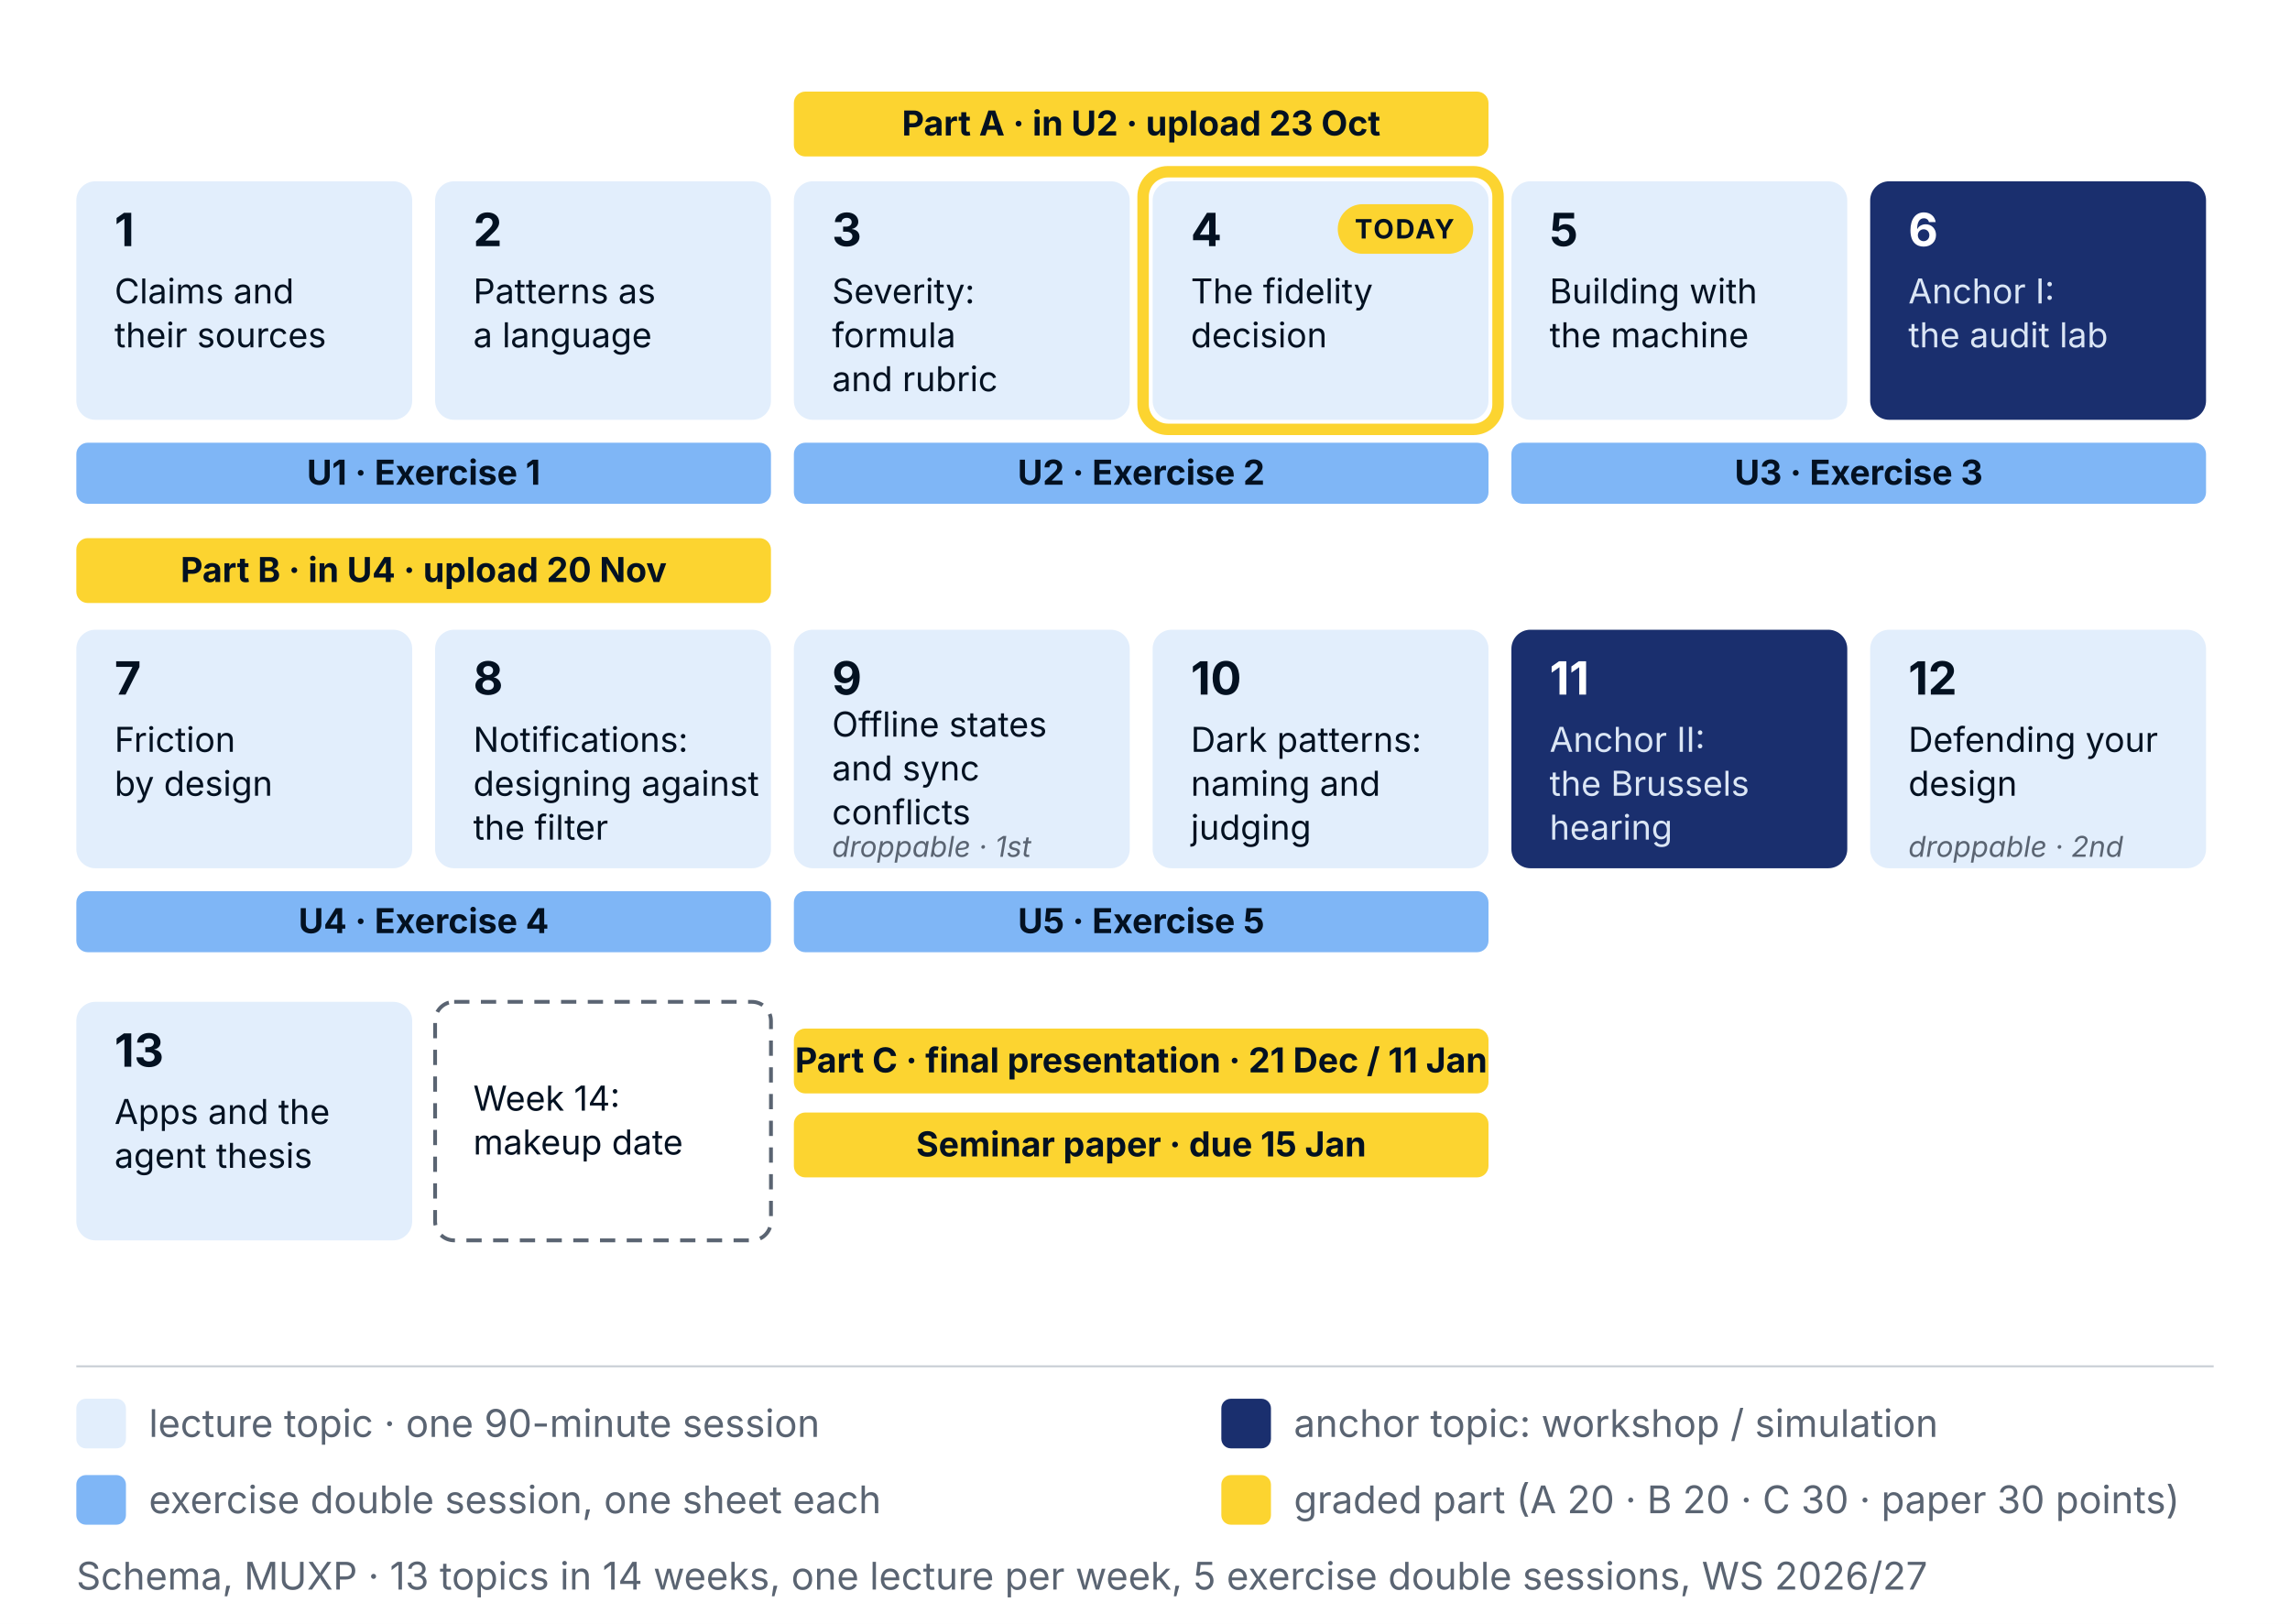
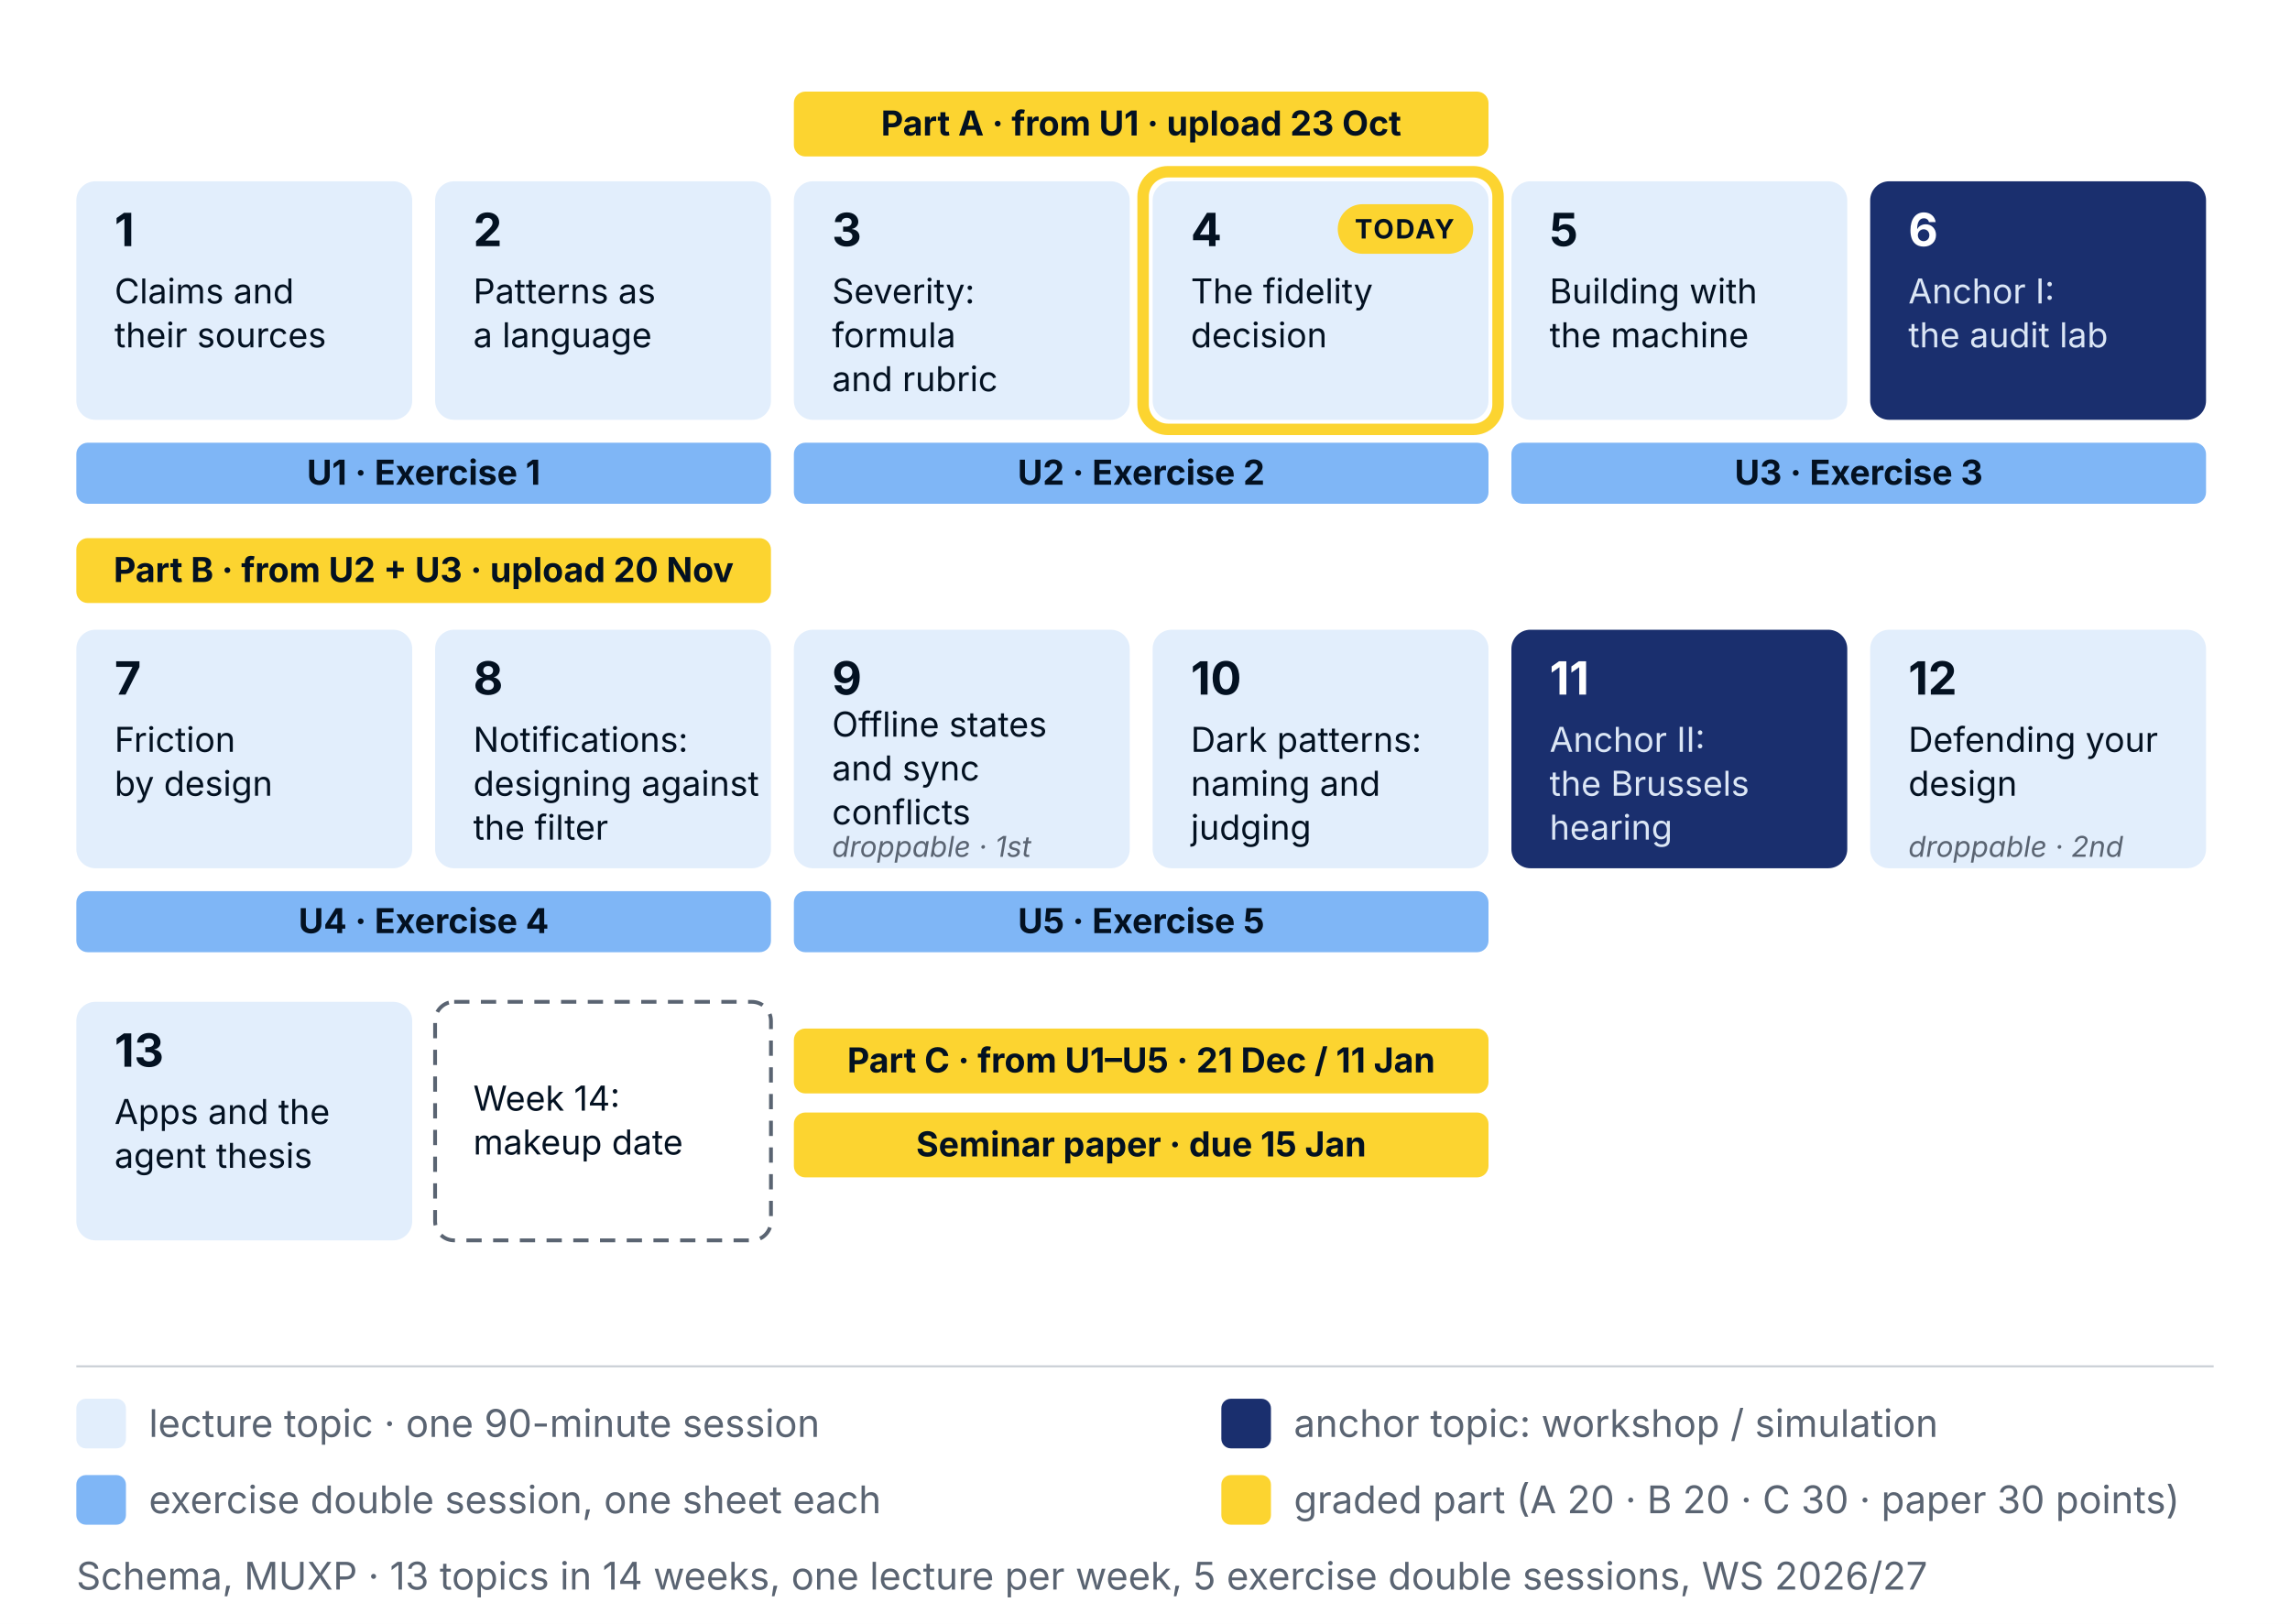
<svg xmlns="http://www.w3.org/2000/svg" viewBox="0 0 1200 851" role="img" aria-labelledby="t d">
  <style>
    text { font-family: Inter, "Neue Haas Unica", Helvetica, Arial, sans-serif; fill: #031121; }
    .num { font-size: 24px; font-weight: 700; }
    .numw { font-size: 24px; font-weight: 700; fill: #ffffff; }
    .tt { font-size: 18px; }
    .ttw { font-size: 18px; fill: #dbe6f5; }
    .utag { font-size: 18px; font-weight: 700; }
    .mtag { font-size: 18px; font-weight: 700; }
    .leg { font-size: 20px; fill: #5a6472; }
    .foot { font-size: 20px; fill: #5a6472; }
    .drop { font-size: 15px; font-style: italic; fill: #5a6472; }
    .chip { font-size: 14px; font-weight: 700; letter-spacing: .06em; fill: #031121; }
  </style>
  <rect width="1200" height="851" fill="#ffffff" />
  <rect x="40" y="95" width="176" height="125" rx="10" fill="#e2eefc" />
  <text class="num" x="60" y="129">1</text>
  <text class="tt" x="60" y="159">Claims and</text>
  <text class="tt" x="60" y="182">their sources</text>
  <rect x="228" y="95" width="176" height="125" rx="10" fill="#e2eefc" />
  <text class="num" x="248" y="129">2</text>
  <text class="tt" x="248" y="159">Patterns as</text>
  <text class="tt" x="248" y="182">a language</text>
  <rect x="416" y="95" width="176" height="125" rx="10" fill="#e2eefc" />
  <text class="num" x="436" y="129">3</text>
  <text class="tt" x="436" y="159">Severity:</text>
  <text class="tt" x="436" y="182">formula</text>
  <text class="tt" x="436" y="205">and rubric</text>
  <rect x="604" y="95" width="176" height="125" rx="10" fill="#e2eefc" />
  <text class="num" x="624" y="129">4</text>
  <text class="tt" x="624" y="159">The fidelity</text>
  <text class="tt" x="624" y="182">decision</text>
  <rect x="599" y="90" width="186" height="135" rx="13" fill="none" stroke="#fcd430" stroke-width="6" />
  <rect x="701" y="107" width="71" height="26" rx="13" fill="#fcd430" />
  <text class="chip" x="736" y="125" text-anchor="middle">TODAY</text>
  <rect x="792" y="95" width="176" height="125" rx="10" fill="#e2eefc" />
  <text class="num" x="812" y="129">5</text>
  <text class="tt" x="812" y="159">Building with</text>
  <text class="tt" x="812" y="182">the machine</text>
  <rect x="980" y="95" width="176" height="125" rx="10" fill="#1a2f6e" />
  <text class="numw" x="1000" y="129">6</text>
  <text class="ttw" x="1000" y="159">Anchor I:</text>
  <text class="ttw" x="1000" y="182">the audit lab</text>
  <rect x="40" y="330" width="176" height="125" rx="10" fill="#e2eefc" />
  <text class="num" x="60" y="364">7</text>
  <text class="tt" x="60" y="394">Friction</text>
  <text class="tt" x="60" y="417">by design</text>
  <rect x="228" y="330" width="176" height="125" rx="10" fill="#e2eefc" />
  <text class="num" x="248" y="364">8</text>
  <text class="tt" x="248" y="394">Notifications:</text>
  <text class="tt" x="248" y="417">designing against</text>
  <text class="tt" x="248" y="440">the filter</text>
  <rect x="416" y="330" width="176" height="125" rx="10" fill="#e2eefc" />
  <text class="num" x="436" y="364">9</text>
  <text class="tt" x="436" y="386">Offline states</text>
  <text class="tt" x="436" y="409">and sync</text>
  <text class="tt" x="436" y="432">conflicts</text>
  <text class="drop" x="436" y="449">droppable · 1st</text>
  <rect x="604" y="330" width="176" height="125" rx="10" fill="#e2eefc" />
  <text class="num" x="624" y="364">10</text>
  <text class="tt" x="624" y="394">Dark patterns:</text>
  <text class="tt" x="624" y="417">naming and</text>
  <text class="tt" x="624" y="440">judging</text>
  <rect x="792" y="330" width="176" height="125" rx="10" fill="#1a2f6e" />
  <text class="numw" x="812" y="364">11</text>
  <text class="ttw" x="812" y="394">Anchor II:</text>
  <text class="ttw" x="812" y="417">the Brussels</text>
  <text class="ttw" x="812" y="440">hearing</text>
  <rect x="980" y="330" width="176" height="125" rx="10" fill="#e2eefc" />
  <text class="num" x="1000" y="364">12</text>
  <text class="tt" x="1000" y="394">Defending your</text>
  <text class="tt" x="1000" y="417">design</text>
  <text class="drop" x="1000" y="449">droppable · 2nd</text>
  <rect x="40" y="525" width="176" height="125" rx="10" fill="#e2eefc" />
  <text class="num" x="60" y="559">13</text>
  <text class="tt" x="60" y="589">Apps and the</text>
  <text class="tt" x="60" y="612">agent thesis</text>
  <rect x="228" y="525" width="176" height="125" rx="10" fill="none" stroke="#5a6472" stroke-width="2" stroke-dasharray="8 6" />
  <text class="tt" x="248" y="582">Week 14:</text>
  <text class="tt" x="248" y="605">makeup date</text>
  <rect x="40" y="232" width="364" height="32" rx="6" fill="#7fb6f6" />
  <text class="utag" x="222" y="254" text-anchor="middle">U1 · Exercise 1</text>
  <rect x="416" y="232" width="364" height="32" rx="6" fill="#7fb6f6" />
  <text class="utag" x="598" y="254" text-anchor="middle">U2 · Exercise 2</text>
  <rect x="792" y="232" width="364" height="32" rx="6" fill="#7fb6f6" />
  <text class="utag" x="974" y="254" text-anchor="middle">U3 · Exercise 3</text>
  <rect x="40" y="467" width="364" height="32" rx="6" fill="#7fb6f6" />
  <text class="utag" x="222" y="489" text-anchor="middle">U4 · Exercise 4</text>
  <rect x="416" y="467" width="364" height="32" rx="6" fill="#7fb6f6" />
  <text class="utag" x="598" y="489" text-anchor="middle">U5 · Exercise 5</text>
  <rect x="416" y="48" width="364" height="34" rx="6" fill="#fcd430" />
-   <text class="mtag" x="598" y="71" text-anchor="middle">Part A · in U2 · upload 23 Oct</text>
+   <text class="mtag" x="598" y="71" text-anchor="middle">Part A · from U1 · upload 23 Oct</text>
  <rect x="40" y="282" width="364" height="34" rx="6" fill="#fcd430" />
-   <text class="mtag" x="222" y="305" text-anchor="middle">Part B · in U4 · upload 20 Nov</text>
+   <text class="mtag" x="222" y="305" text-anchor="middle">Part B · from U2 + U3 · upload 20 Nov</text>
  <rect x="416" y="539" width="364" height="34" rx="6" fill="#fcd430" />
-   <text class="mtag" x="598" y="562" text-anchor="middle">Part C · final presentation · 21 Dec / 11 Jan</text>
+   <text class="mtag" x="598" y="562" text-anchor="middle">Part C · from U1–U5 · 21 Dec / 11 Jan</text>
  <rect x="416" y="583" width="364" height="34" rx="6" fill="#fcd430" />
  <text class="mtag" x="598" y="606" text-anchor="middle">Seminar paper · due 15 Jan</text>
  <line x1="40" y1="716" x2="1160" y2="716" stroke="#c7cdd4" stroke-width="1" />
  <rect x="40" y="733" width="26" height="26" rx="5" fill="#e2eefc" />
  <text class="leg" x="78" y="753">lecture topic · one 90-minute session</text>
  <rect x="640" y="733" width="26" height="26" rx="5" fill="#1a2f6e" />
  <text class="leg" x="678" y="753">anchor topic: workshop / simulation</text>
  <rect x="40" y="773" width="26" height="26" rx="5" fill="#7fb6f6" />
  <text class="leg" x="78" y="793">exercise double session, one sheet each</text>
  <rect x="640" y="773" width="26" height="26" rx="5" fill="#fcd430" />
  <text class="leg" x="678" y="793">graded part (A 20 · B 20 · C 30 · paper 30 points)</text>
  <text class="foot" x="40" y="833">Schema, MUXP · 13 topics in 14 weeks, one lecture per week, 5 exercise double sessions, WS 2026/27</text>
</svg>
